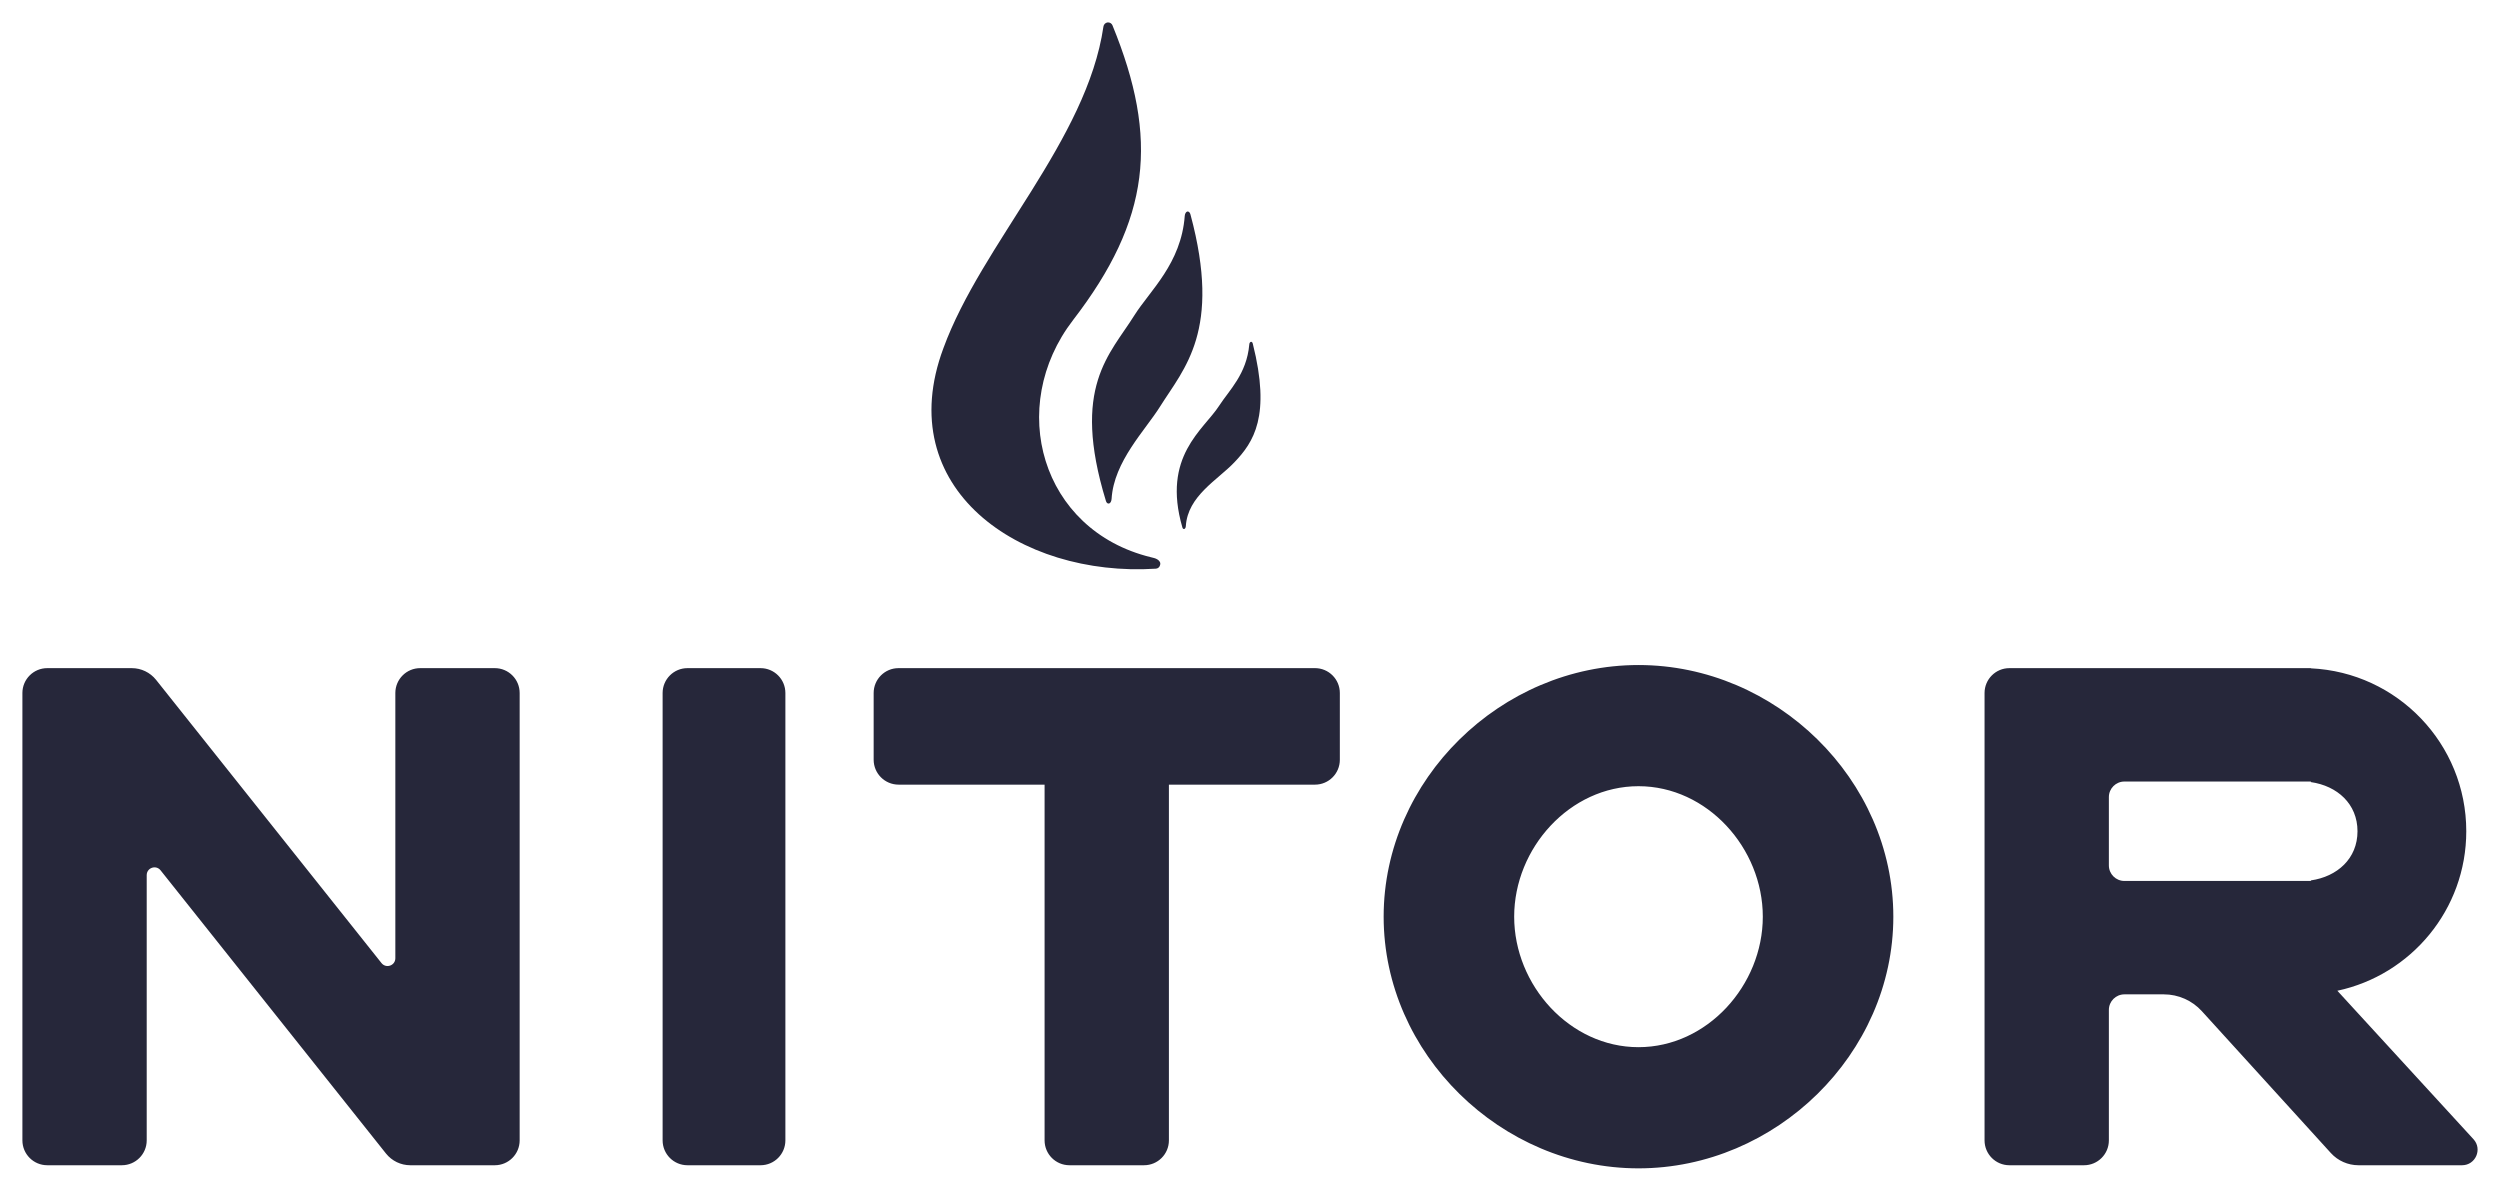
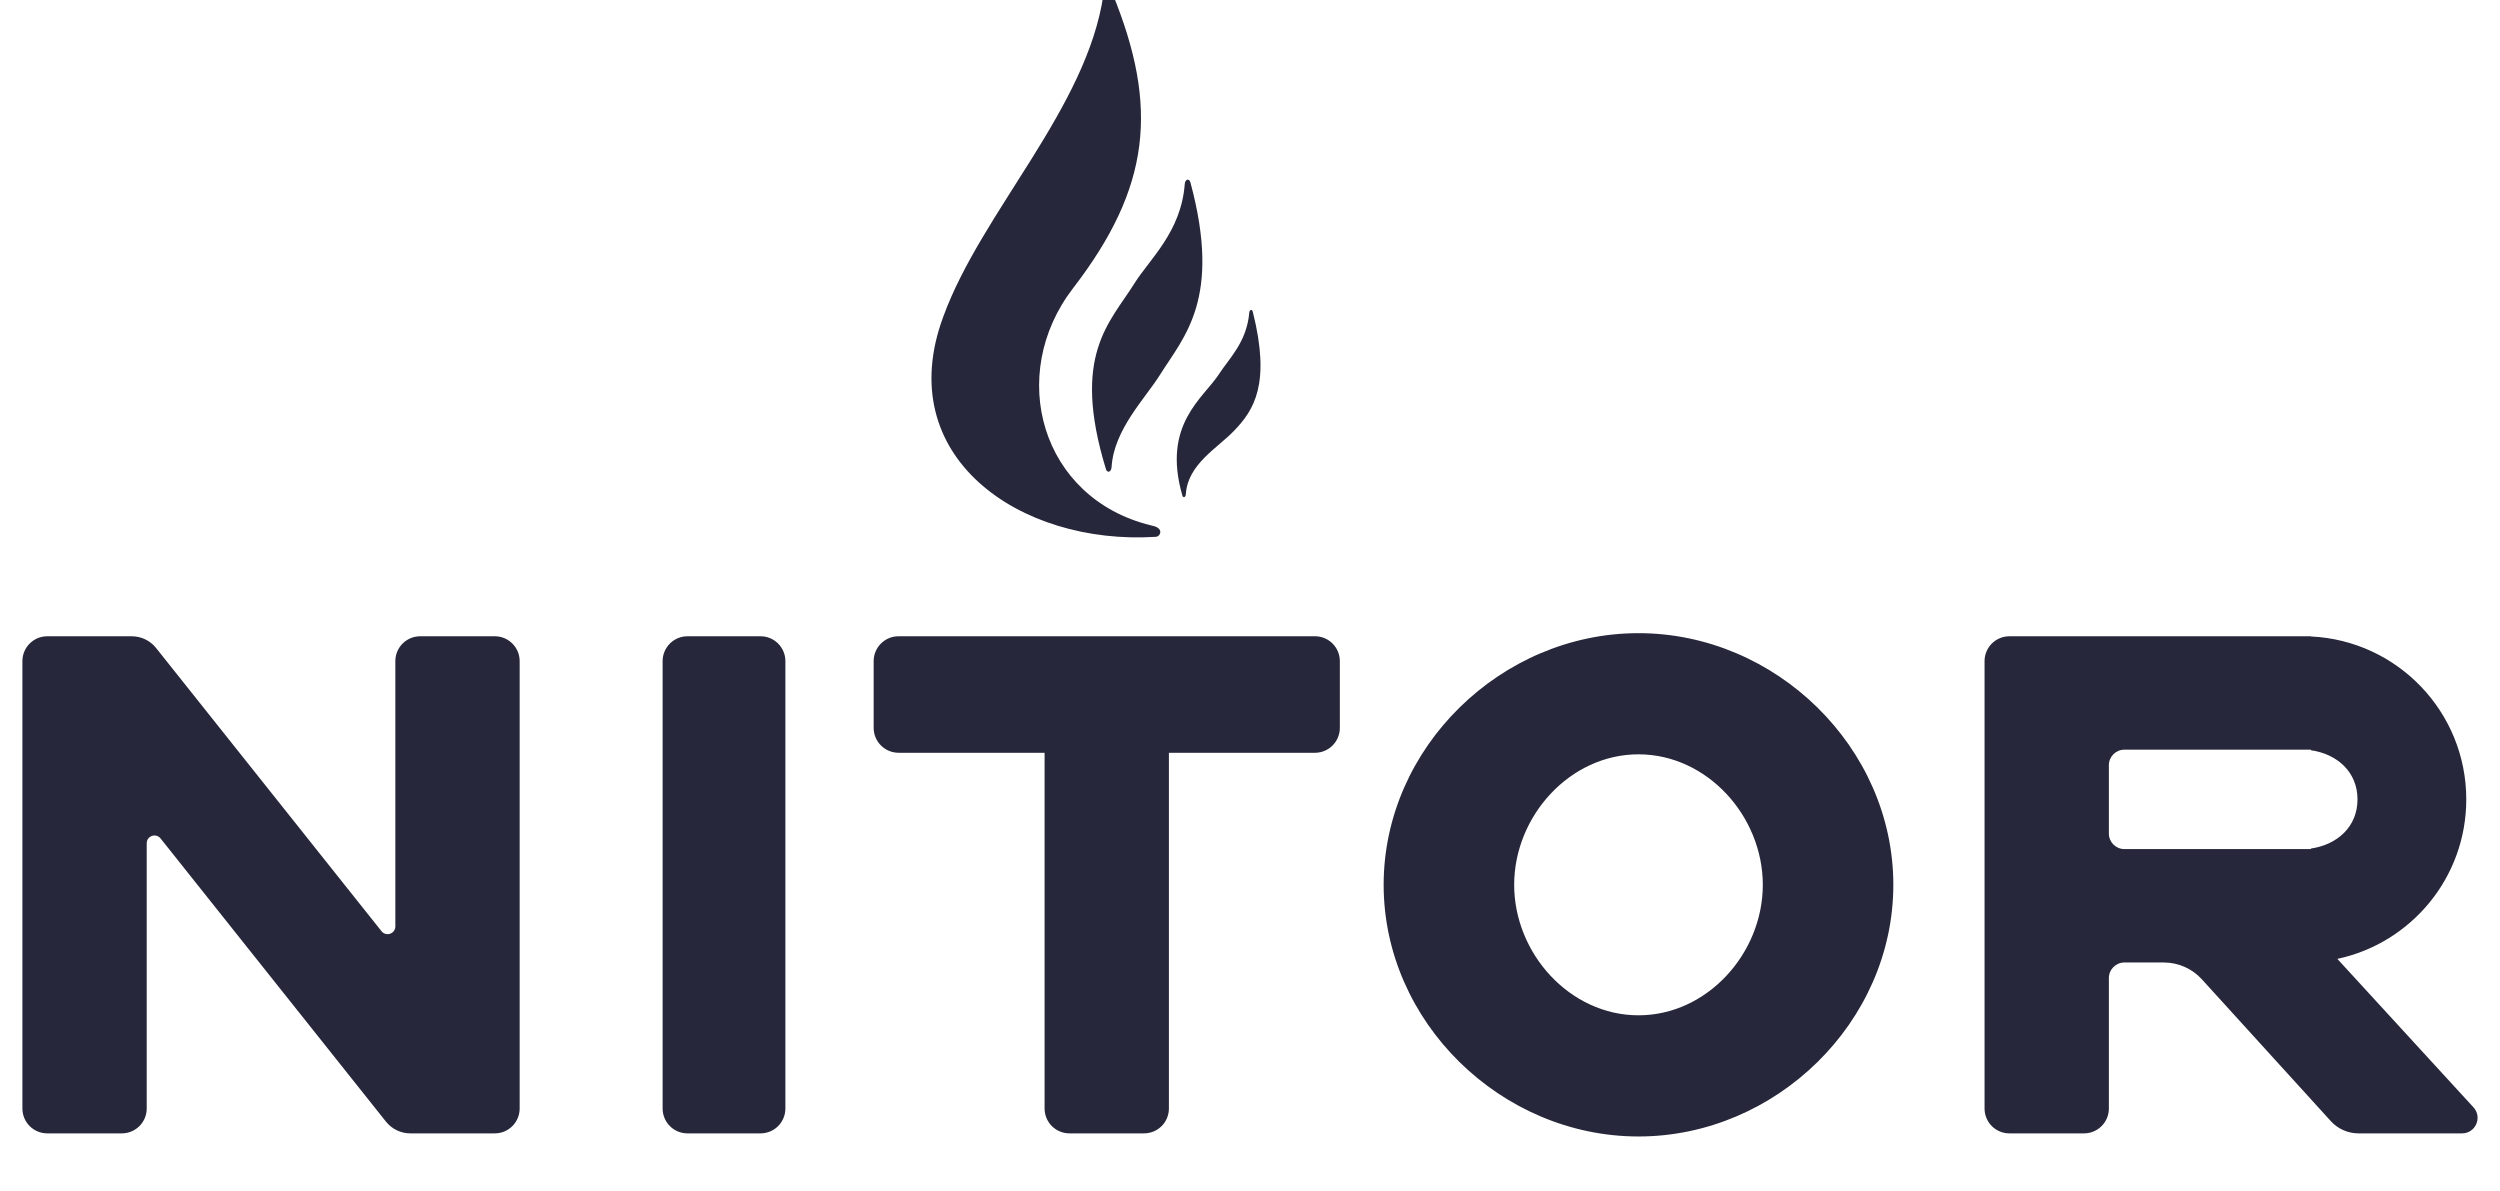
- <svg xmlns="http://www.w3.org/2000/svg" width="1115.999" height="531.549" viewBox="0 0 279 132.887" version="1.1" id="svg8" style="fill:none">
+ <svg xmlns="http://www.w3.org/2000/svg" width="1115.999" height="531.549" viewBox="0 18 279 104" version="1.1" id="svg8" style="fill:none">
  <defs id="defs12" />
  <g id="g19" transform="translate(2.5,1.387265)">
    <path id="path2" d="m 41.62,75.95 v 29.603 c 0,0.82 -1.031,1.18 -1.543,0.541 L 14.914,74.479 A 3.473,3.473 0 0 0 12.205,73.177 H 2.775 A 2.774,2.774 0 0 0 0,75.95 v 49.929 a 2.774,2.774 0 0 0 2.775,2.774 h 8.324 a 2.774,2.774 0 0 0 2.774,-2.774 V 96.278 c 0,-0.82 1.032,-1.181 1.544,-0.541 l 25.163,31.615 a 3.475,3.475 0 0 0 2.709,1.302 h 9.43 a 2.774,2.774 0 0 0 2.775,-2.774 V 75.95 a 2.774,2.774 0 0 0 -2.775,-2.773 h -8.324 a 2.774,2.774 0 0 0 -2.775,2.774 z m 43.529,49.93 V 75.95 a 2.774,2.774 0 0 0 -2.775,-2.773 h -8.15 a 2.774,2.774 0 0 0 -2.776,2.774 v 49.929 a 2.774,2.774 0 0 0 2.775,2.774 h 8.15 a 2.774,2.774 0 0 0 2.776,-2.774 z M 144.251,73.177 H 97.775 A 2.774,2.774 0 0 0 95,75.95 v 7.454 a 2.782,2.782 0 0 0 2.775,2.774 h 16.301 v 39.701 a 2.774,2.774 0 0 0 2.775,2.774 h 8.324 a 2.774,2.774 0 0 0 2.775,-2.774 v -39.7 h 16.301 a 2.774,2.774 0 0 0 2.775,-2.775 V 75.95 a 2.774,2.774 0 0 0 -2.775,-2.774 z m 114.097,36.003 c 8.221,-1.755 14.388,-9.057 14.388,-17.8 0,-9.762 -7.688,-17.73 -17.342,-18.182 v -0.021 h -33.643 a 2.774,2.774 0 0 0 -2.775,2.774 v 49.929 a 2.774,2.774 0 0 0 2.775,2.774 h 8.324 a 2.774,2.774 0 0 0 2.775,-2.774 v -14.563 c 0,-0.957 0.777,-1.734 1.734,-1.734 h 4.405 c 1.613,0 3.149,0.68 4.235,1.873 l 14.4,15.835 a 4.167,4.167 0 0 0 3.08,1.363 h 11.559 c 1.508,0 2.297,-1.793 1.278,-2.906 z M 232.85,95.194 v -7.628 c 0,-0.957 0.777,-1.734 1.734,-1.734 h 20.81 v 0.063 c 2.941,0.421 5.203,2.429 5.203,5.485 0,3.056 -2.262,5.064 -5.203,5.485 v 0.063 h -20.81 A 1.735,1.735 0 0 1 232.85,95.194 Z M 180.356,72.83 c -15.325,0 -28.441,12.764 -28.441,28.085 0,15.32 13.116,28.085 28.441,28.085 15.325,0 28.44,-12.765 28.44,-28.085 0,-15.32 -13.115,-28.085 -28.44,-28.085 z m 0,42.647 c -7.662,0 -13.874,-6.903 -13.874,-14.562 0,-7.66 6.212,-14.563 13.874,-14.563 7.661,0 13.873,6.903 13.873,14.563 0,7.659 -6.212,14.562 -13.873,14.562 z" style="fill:#26273a" />
    <path id="path4" d="m 126.669,61.047 c -0.229,-0.144 -0.468,-0.179 -0.728,-0.248 -12.295,-3.006 -16.128,-16.801 -8.684,-26.471 8.626,-11.205 9.596,-20.178 4.392,-32.894 a 0.527,0.527 0 0 0 -0.534,-0.319 l -0.018,0.001 a 0.539,0.539 0 0 0 -0.453,0.455 c -1.849,12.687 -13.606,24.26 -17.858,35.895 -5.844,15.657 8.495,25.582 23.696,24.612 l 0.018,-0.001 a 0.504,0.504 0 0 0 0.458,-0.382 c 0.104,-0.28 -0.059,-0.503 -0.289,-0.648 z" style="clip-rule:evenodd;fill:#26273a;fill-rule:evenodd" />
    <path id="path6" d="m 130.357,22.553 c -0.054,-0.213 -0.172,-0.33 -0.3,-0.338 l -0.054,0.005 c -0.143,0.03 -0.27,0.24 -0.286,0.495 -0.398,5.31 -3.887,8.334 -5.62,11.088 -2.724,4.376 -7.074,7.965 -3.18,20.702 0.053,0.195 0.171,0.312 0.297,0.302 l 0.072,-0.006 c 0.141,-0.048 0.251,-0.256 0.267,-0.511 0.251,-4.185 3.761,-7.657 5.428,-10.333 2.663,-4.244 6.872,-8.434 3.376,-21.404 z m 6.953,14.409 c -0.029,-0.125 -0.108,-0.209 -0.18,-0.203 l -0.036,0.003 c -0.089,0.026 -0.17,0.141 -0.175,0.305 -0.291,3.306 -2.264,5.118 -3.358,6.822 -1.737,2.7 -6.413,5.622 -4.11,13.575 0.029,0.125 0.107,0.191 0.179,0.185 l 0.036,-0.003 c 0.088,-0.025 0.168,-0.159 0.173,-0.322 0.213,-3.373 3.533,-5.132 5.42,-7.119 2.138,-2.242 4.095,-5.141 2.051,-13.243 z" style="clip-rule:evenodd;fill:#26273a;fill-rule:evenodd" />
  </g>
</svg>
